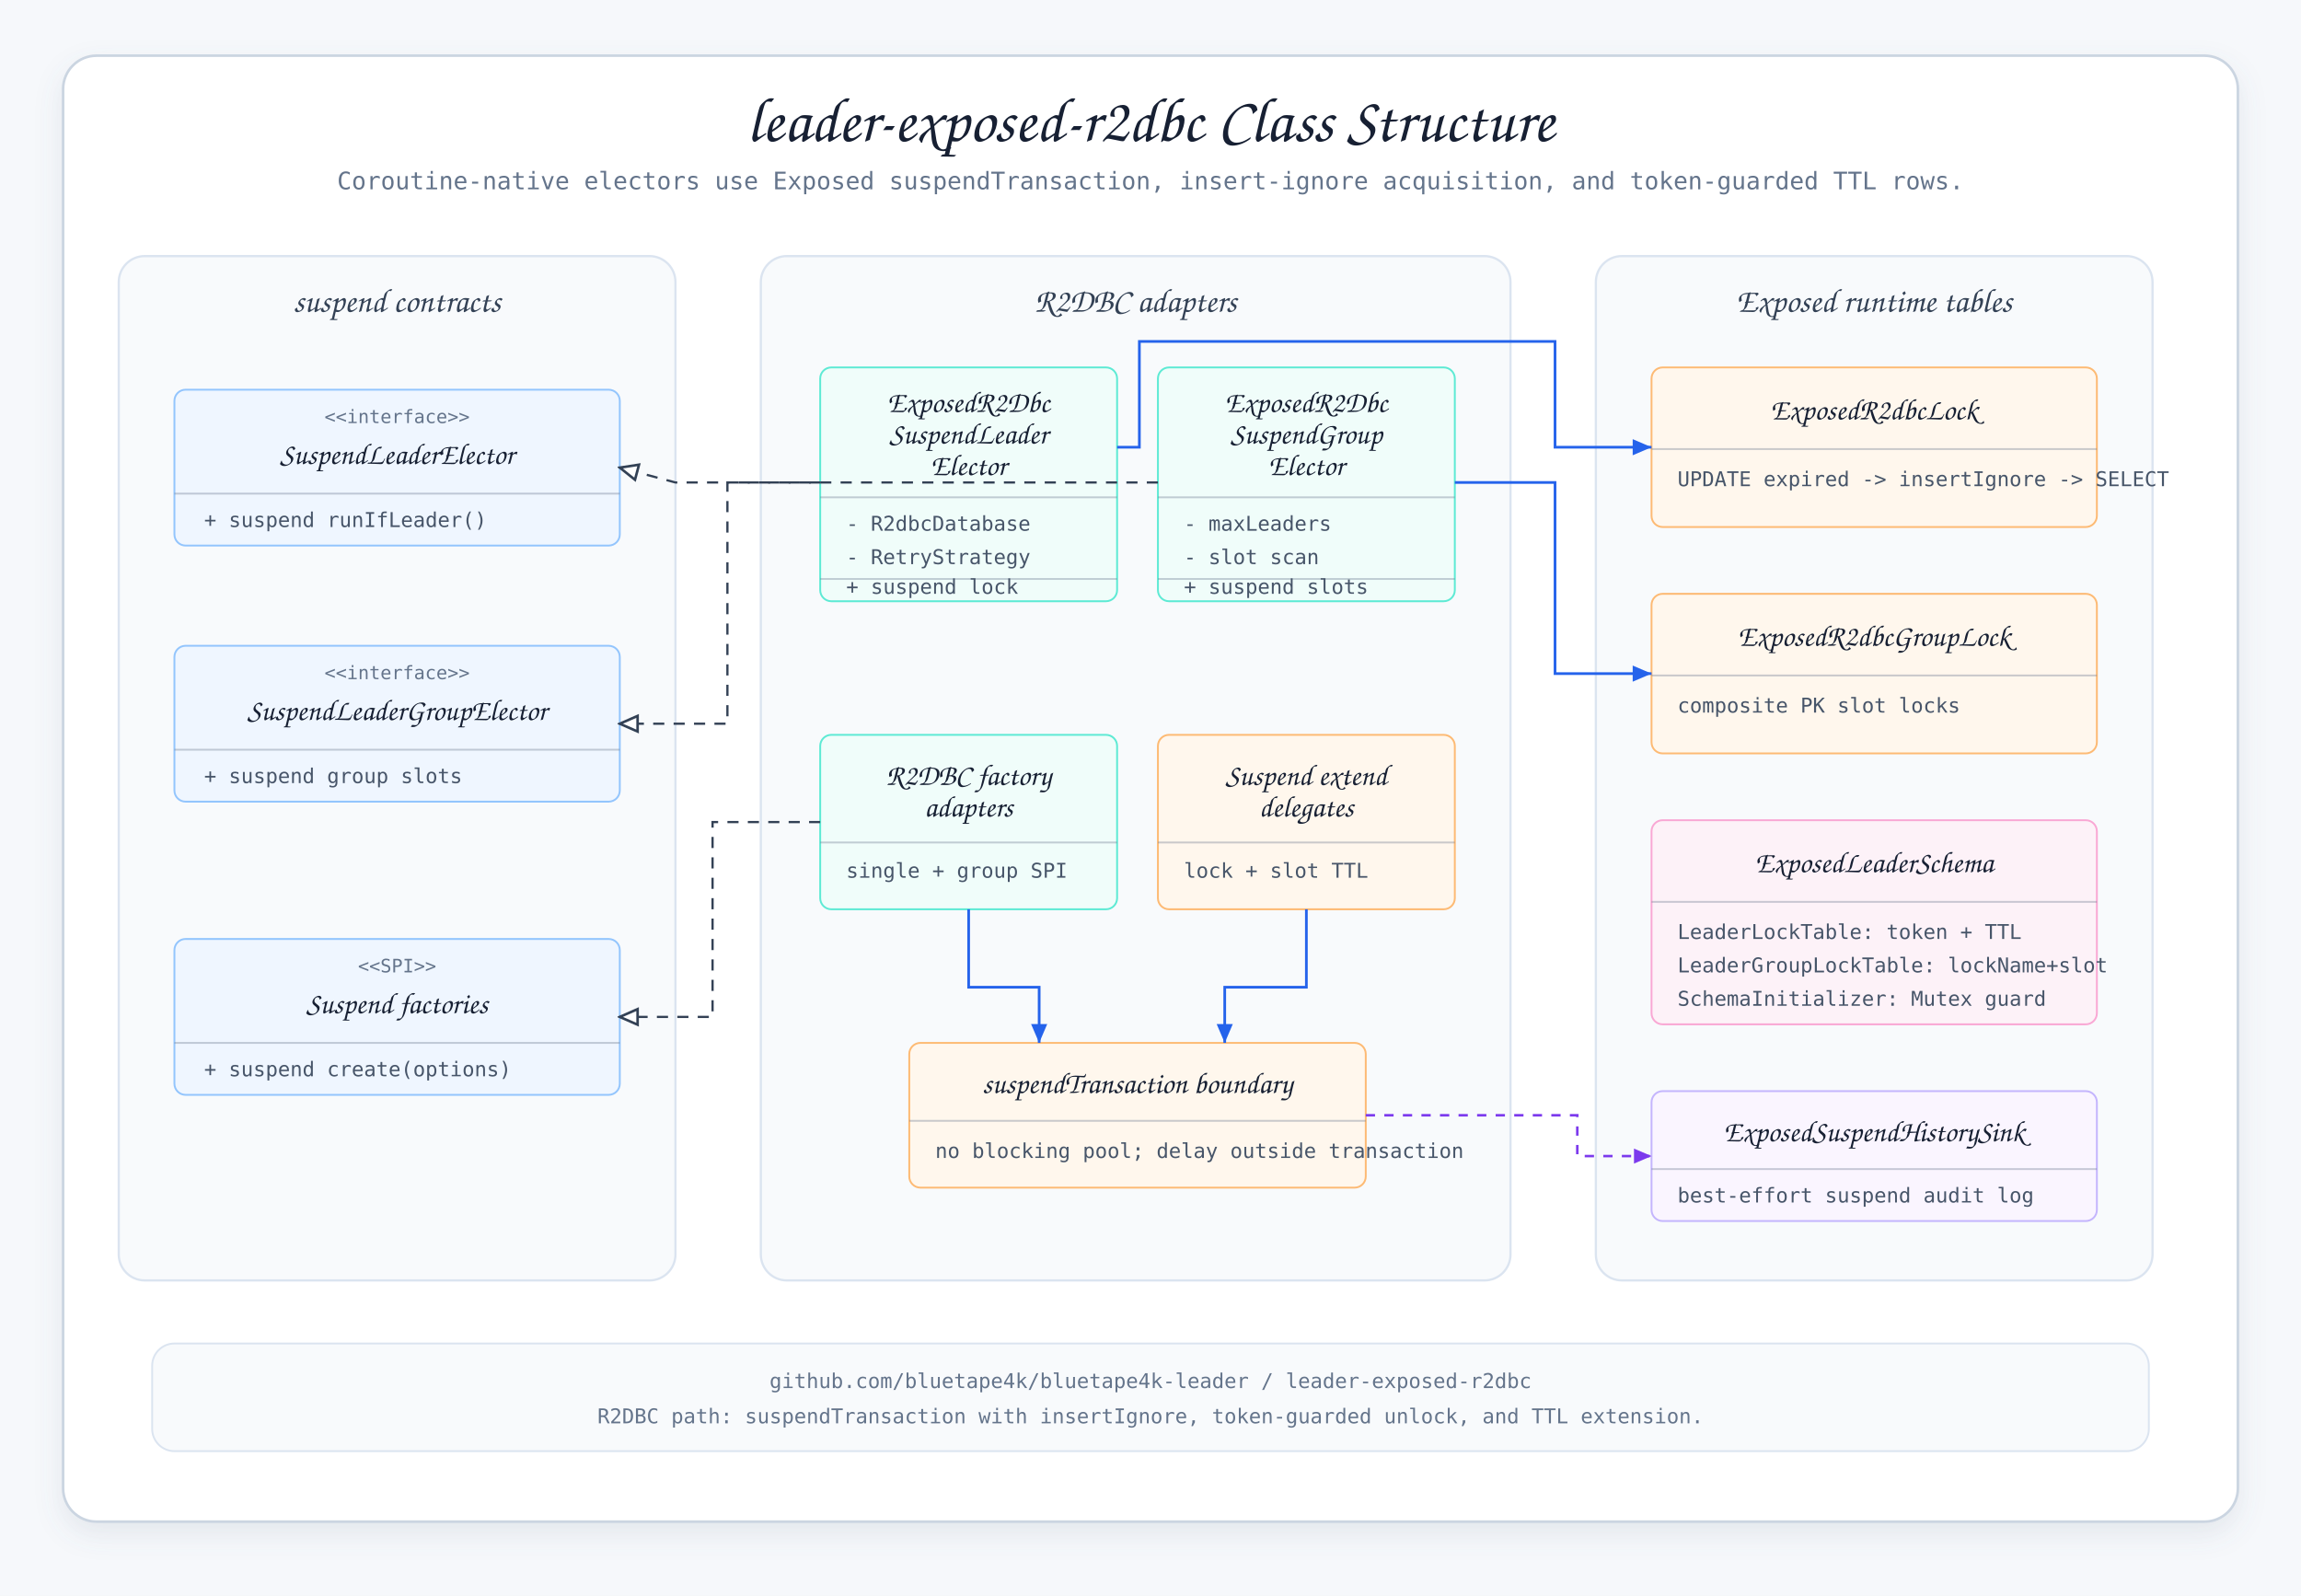
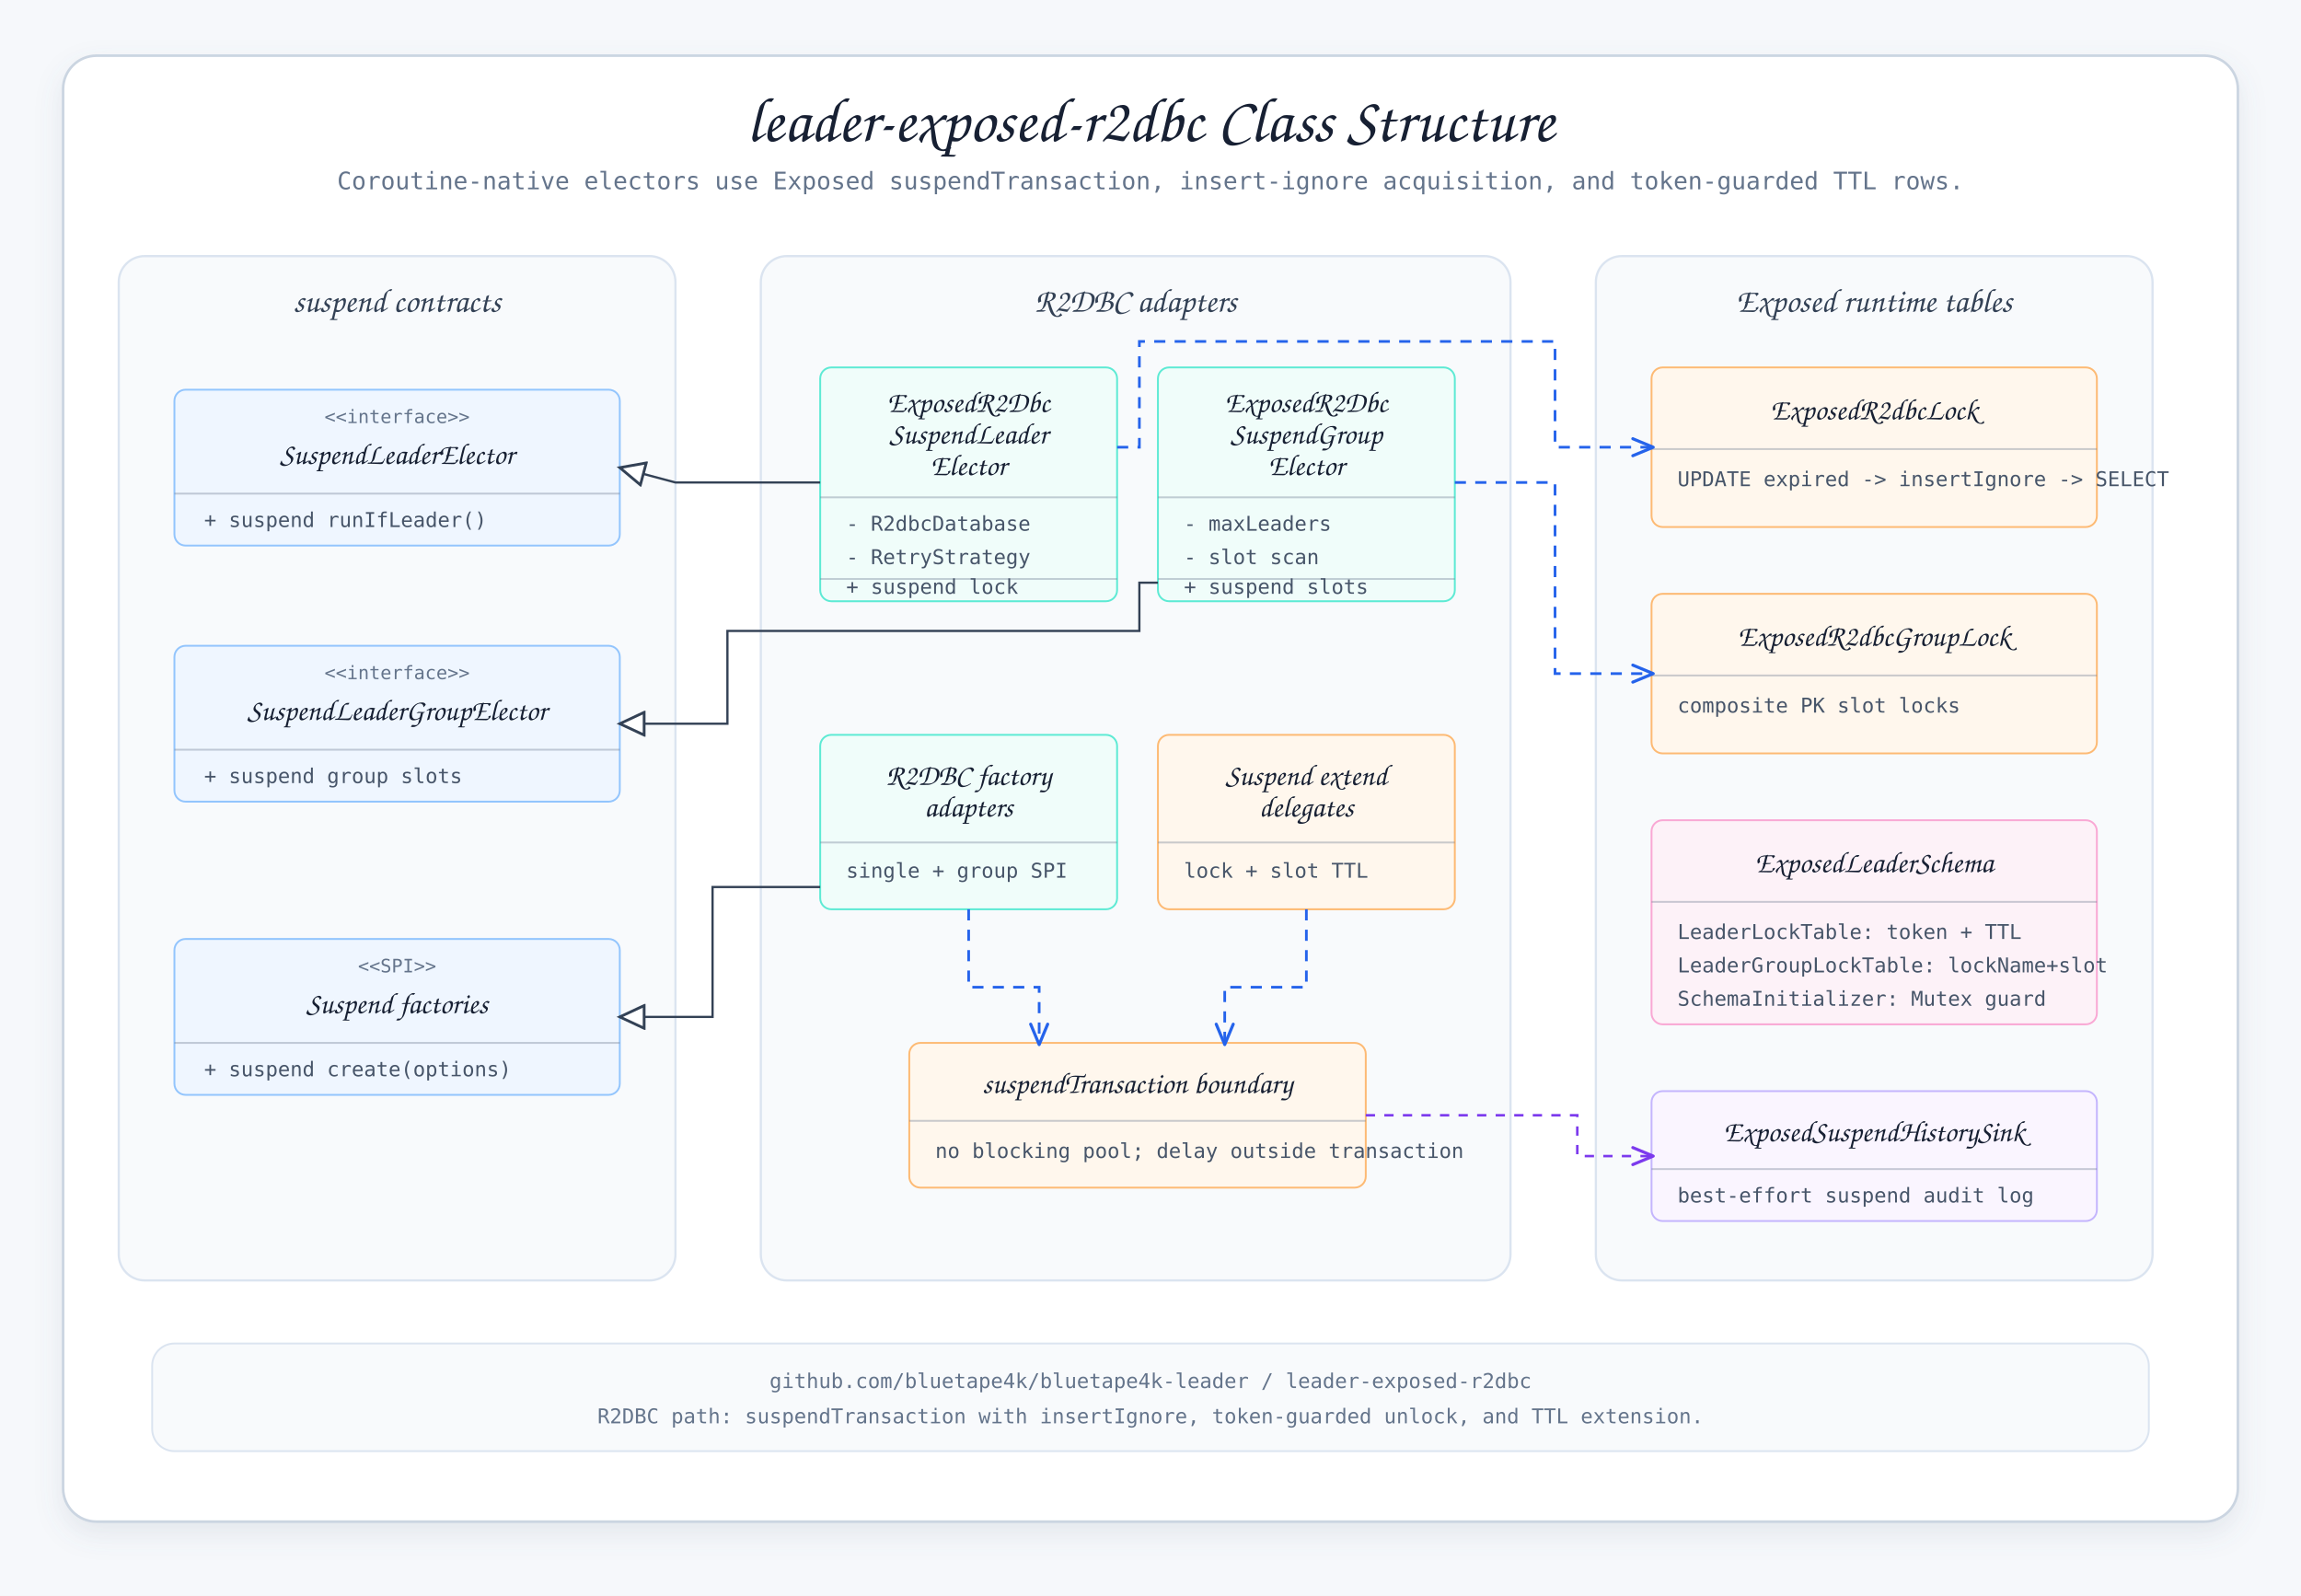
<svg xmlns="http://www.w3.org/2000/svg" width="1240" height="860" viewBox="0 0 1240 860" role="img" aria-labelledby="title desc">
  <defs>
    <filter id="shadow" x="-12%" y="-16%" width="124%" height="140%">
      <feDropShadow dx="0" dy="6" stdDeviation="7" flood-color="#64748b" flood-opacity="0.13" />
    </filter>
-     <marker id="arrowBlue" markerWidth="9" markerHeight="8" refX="8" refY="4" orient="auto" markerUnits="strokeWidth">
-       <path d="M 1 1 L 8 4 L 1 7 Z" fill="#2563eb" />
+     <marker id="arrowBlue" viewBox="0 0 14 12" markerWidth="13" markerHeight="11" refX="12" refY="6" orient="auto" markerUnits="userSpaceOnUse">
+       <path d="M 1 1 L 13 6 L 1 11" fill="none" stroke="#2563eb" stroke-width="1.8" stroke-linecap="round" stroke-linejoin="round" />
    </marker>
-     <marker id="arrowGreen" markerWidth="9" markerHeight="8" refX="8" refY="4" orient="auto" markerUnits="strokeWidth">
-       <path d="M 1 1 L 8 4 L 1 7 Z" fill="#16a34a" />
+     <marker id="arrowGreen" viewBox="0 0 14 12" markerWidth="13" markerHeight="11" refX="12" refY="6" orient="auto" markerUnits="userSpaceOnUse">
+       <path d="M 1 1 L 13 6 L 1 11" fill="none" stroke="#16a34a" stroke-width="1.8" stroke-linecap="round" stroke-linejoin="round" />
    </marker>
-     <marker id="arrowPurple" markerWidth="9" markerHeight="8" refX="8" refY="4" orient="auto" markerUnits="strokeWidth">
-       <path d="M 1 1 L 8 4 L 1 7 Z" fill="#7c3aed" />
+     <marker id="arrowPurple" viewBox="0 0 14 12" markerWidth="13" markerHeight="11" refX="12" refY="6" orient="auto" markerUnits="userSpaceOnUse">
+       <path d="M 1 1 L 13 6 L 1 11" fill="none" stroke="#7c3aed" stroke-width="1.8" stroke-linecap="round" stroke-linejoin="round" />
    </marker>
-     <marker id="hollowTri" markerWidth="10" markerHeight="9" refX="9" refY="4.5" orient="auto" markerUnits="strokeWidth">
-       <path d="M 1 1 L 9 4.5 L 1 8 Z" fill="#ffffff" stroke="#334155" stroke-width="1.15" />
+     <marker id="hollowTri" viewBox="0 0 18 16" markerWidth="16" markerHeight="14" refX="16" refY="8" orient="auto" markerUnits="userSpaceOnUse">
+       <path d="M 1 1 L 16 8 L 1 15 Z" fill="#ffffff" stroke="#334155" stroke-width="1.7" />
    </marker>
  </defs>
  <style>
    text { font-family: "Comic Mono", monospace; fill: #263244; }
    .title { font-family: "Architects Daughter", cursive; font-size: 34px; fill: #172033; }
    .subtitle { font-size: 13px; fill: #64748b; }
    .panel-label { font-family: "Architects Daughter", cursive; font-size: 18px; fill: #334155; }
    .card-title { font-family: "Architects Daughter", cursive; font-size: 16px; fill: #172033; }
    .stereo { font-size: 10px; fill: #64748b; }
    .member { font-size: 11px; fill: #475569; }
    .footer { font-size: 11px; fill: #64748b; }
    .frame { fill: #ffffff; stroke: #cbd5e1; stroke-width: 1.4; filter: url(#shadow); }
    .panel { fill: #f8fafc; stroke: #dbe4f0; stroke-width: 1.2; }
    .contract { fill: #eff6ff; stroke: #93c5fd; }
    .adapter { fill: #f0fdfa; stroke: #5eead4; }
    .runtime { fill: #fff7ed; stroke: #fdba74; }
    .table { fill: #fdf2f8; stroke: #f9a8d4; }
    .history { fill: #faf5ff; stroke: #c4b5fd; }
    .divider { stroke: rgba(100,116,139,0.35); stroke-width: 1; }
-     .impl { stroke: #334155; stroke-width: 1.2; fill: none; stroke-dasharray: 6 5; marker-end: url(#hollowTri); }
-     .uses { stroke: #2563eb; stroke-width: 1.45; fill: none; marker-end: url(#arrowBlue); }
-     .data { stroke: #16a34a; stroke-width: 1.45; fill: none; marker-end: url(#arrowGreen); }
+     .impl { stroke: #334155; stroke-width: 1.2; fill: none; marker-end: url(#hollowTri); }
+     .uses { stroke: #2563eb; stroke-width: 1.45; fill: none; stroke-dasharray: 6 5; marker-end: url(#arrowBlue); }
+     .data { stroke: #16a34a; stroke-width: 1.45; fill: none; stroke-dasharray: 6 5; marker-end: url(#arrowGreen); }
    .audit { stroke: #7c3aed; stroke-width: 1.35; fill: none; stroke-dasharray: 5 5; marker-end: url(#arrowPurple); }
  </style>
  <rect width="1240" height="860" fill="#f6f8fb" />
  <rect class="frame" x="34" y="30" width="1172" height="790" rx="18" />
  <text class="title" x="620" y="76" text-anchor="middle">leader-exposed-r2dbc Class Structure</text>
  <text class="subtitle" x="620" y="102" text-anchor="middle">Coroutine-native electors use Exposed suspendTransaction, insert-ignore acquisition, and token-guarded TTL rows.</text>
  <rect class="panel" x="64" y="138" width="300" height="552" rx="14" />
  <rect class="panel" x="410" y="138" width="404" height="552" rx="14" />
  <rect class="panel" x="860" y="138" width="300" height="552" rx="14" />
  <text class="panel-label" x="214" y="168" text-anchor="middle">suspend contracts</text>
  <text class="panel-label" x="612" y="168" text-anchor="middle">R2DBC adapters</text>
  <text class="panel-label" x="1010" y="168" text-anchor="middle">Exposed runtime tables</text>
  <g id="SuspendLeaderElector" transform="translate(94 210)">
    <rect class="contract" width="240" height="84" rx="6" />
    <text class="stereo" x="120" y="18" text-anchor="middle">&lt;&lt;interface&gt;&gt;</text>
    <text class="card-title" x="120" y="40" text-anchor="middle">SuspendLeaderElector</text>
    <line class="divider" x1="0" y1="56" x2="240" y2="56" />
    <text class="member" x="16" y="74">+ suspend runIfLeader()</text>
  </g>
  <g id="SuspendLeaderGroup" transform="translate(94 348)">
    <rect class="contract" width="240" height="84" rx="6" />
    <text class="stereo" x="120" y="18" text-anchor="middle">&lt;&lt;interface&gt;&gt;</text>
    <text class="card-title" x="120" y="40" text-anchor="middle">SuspendLeaderGroupElector</text>
    <line class="divider" x1="0" y1="56" x2="240" y2="56" />
    <text class="member" x="16" y="74">+ suspend group slots</text>
  </g>
  <g id="SuspendFactories" transform="translate(94 506)">
    <rect class="contract" width="240" height="84" rx="6" />
    <text class="stereo" x="120" y="18" text-anchor="middle">&lt;&lt;SPI&gt;&gt;</text>
    <text class="card-title" x="120" y="40" text-anchor="middle">Suspend factories</text>
    <line class="divider" x1="0" y1="56" x2="240" y2="56" />
    <text class="member" x="16" y="74">+ suspend create(options)</text>
  </g>
  <g id="R2dbcSingle" transform="translate(442 198)">
    <rect class="adapter" width="160" height="126" rx="6" />
    <text class="card-title" x="80" y="24" text-anchor="middle">ExposedR2Dbc</text>
    <text class="card-title" x="80" y="41" text-anchor="middle">SuspendLeader</text>
    <text class="card-title" x="80" y="58" text-anchor="middle">Elector</text>
    <line class="divider" x1="0" y1="70" x2="160" y2="70" />
    <text class="member" x="14" y="88">- R2dbcDatabase</text>
    <text class="member" x="14" y="106">- RetryStrategy</text>
    <line class="divider" x1="0" y1="114" x2="160" y2="114" />
    <text class="member" x="14" y="122">+ suspend lock</text>
  </g>
  <g id="R2dbcGroup" transform="translate(624 198)">
    <rect class="adapter" width="160" height="126" rx="6" />
    <text class="card-title" x="80" y="24" text-anchor="middle">ExposedR2Dbc</text>
    <text class="card-title" x="80" y="41" text-anchor="middle">SuspendGroup</text>
    <text class="card-title" x="80" y="58" text-anchor="middle">Elector</text>
    <line class="divider" x1="0" y1="70" x2="160" y2="70" />
    <text class="member" x="14" y="88">- maxLeaders</text>
    <text class="member" x="14" y="106">- slot scan</text>
    <line class="divider" x1="0" y1="114" x2="160" y2="114" />
    <text class="member" x="14" y="122">+ suspend slots</text>
  </g>
  <g id="R2dbcFactories" transform="translate(442 396)">
    <rect class="adapter" width="160" height="94" rx="6" />
    <text class="card-title" x="80" y="27" text-anchor="middle">R2DBC factory</text>
    <text class="card-title" x="80" y="44" text-anchor="middle">adapters</text>
    <line class="divider" x1="0" y1="58" x2="160" y2="58" />
    <text class="member" x="14" y="77">single + group SPI</text>
  </g>
  <g id="R2dbcDelegates" transform="translate(624 396)">
    <rect class="runtime" width="160" height="94" rx="6" />
    <text class="card-title" x="80" y="27" text-anchor="middle">Suspend extend</text>
    <text class="card-title" x="80" y="44" text-anchor="middle">delegates</text>
    <line class="divider" x1="0" y1="58" x2="160" y2="58" />
    <text class="member" x="14" y="77">lock + slot TTL</text>
  </g>
  <g id="SuspendTx" transform="translate(490 562)">
    <rect class="runtime" width="246" height="78" rx="6" />
    <text class="card-title" x="123" y="27" text-anchor="middle">suspendTransaction boundary</text>
    <line class="divider" x1="0" y1="42" x2="246" y2="42" />
    <text class="member" x="14" y="62">no blocking pool; delay outside transaction</text>
  </g>
  <g id="R2dbcLock" transform="translate(890 198)">
    <rect class="runtime" width="240" height="86" rx="6" />
    <text class="card-title" x="120" y="28" text-anchor="middle">ExposedR2dbcLock</text>
    <line class="divider" x1="0" y1="44" x2="240" y2="44" />
    <text class="member" x="14" y="64">UPDATE expired -&gt; insertIgnore -&gt; SELECT</text>
  </g>
  <g id="R2dbcGroupLock" transform="translate(890 320)">
    <rect class="runtime" width="240" height="86" rx="6" />
    <text class="card-title" x="120" y="28" text-anchor="middle">ExposedR2dbcGroupLock</text>
    <line class="divider" x1="0" y1="44" x2="240" y2="44" />
    <text class="member" x="14" y="64">composite PK slot locks</text>
  </g>
  <g id="R2dbcTables" transform="translate(890 442)">
    <rect class="table" width="240" height="110" rx="6" />
    <text class="card-title" x="120" y="28" text-anchor="middle">ExposedLeaderSchema</text>
    <line class="divider" x1="0" y1="44" x2="240" y2="44" />
    <text class="member" x="14" y="64">LeaderLockTable: token + TTL</text>
    <text class="member" x="14" y="82">LeaderGroupLockTable: lockName+slot</text>
    <text class="member" x="14" y="100">SchemaInitializer: Mutex guard</text>
  </g>
  <g id="R2dbcHistory" transform="translate(890 588)">
    <rect class="history" width="240" height="70" rx="6" />
    <text class="card-title" x="120" y="27" text-anchor="middle">ExposedSuspendHistorySink</text>
    <line class="divider" x1="0" y1="42" x2="240" y2="42" />
    <text class="member" x="14" y="60">best-effort suspend audit log</text>
  </g>
  <path class="impl" d="M 442 260 L 364 260 L 334 252" />
-   <path class="impl" d="M 624 260 L 392 260 L 392 390 L 334 390" />
-   <path class="impl" d="M 442 443 L 384 443 L 384 548 L 334 548" />
+   <path class="impl" d="M 624 314 L 614 314 L 614 340 L 392 340 L 392 390 L 334 390" />
+   <path class="impl" d="M 442 478 L 384 478 L 384 548 L 334 548" />
  <path class="uses" d="M 602 241 L 614 241 L 614 184 L 838 184 L 838 241 L 890 241" />
  <path class="uses" d="M 784 260 L 838 260 L 838 363 L 890 363" />
  <path class="uses" d="M 522 490 L 522 532 L 560 532 L 560 562" />
  <path class="uses" d="M 704 490 L 704 532 L 660 532 L 660 562" />
  <path class="audit" d="M 736 601 L 850 601 L 850 623 L 890 623" />
  <g transform="translate(82 724)">
    <rect fill="#f8fafc" stroke="#dbe4f0" width="1076" height="58" rx="12" />
    <text class="footer" x="538" y="24" text-anchor="middle">github.com/bluetape4k/bluetape4k-leader / leader-exposed-r2dbc</text>
    <text class="footer" x="538" y="43" text-anchor="middle">R2DBC path: suspendTransaction with insertIgnore, token-guarded unlock, and TTL extension.</text>
  </g>
</svg>
